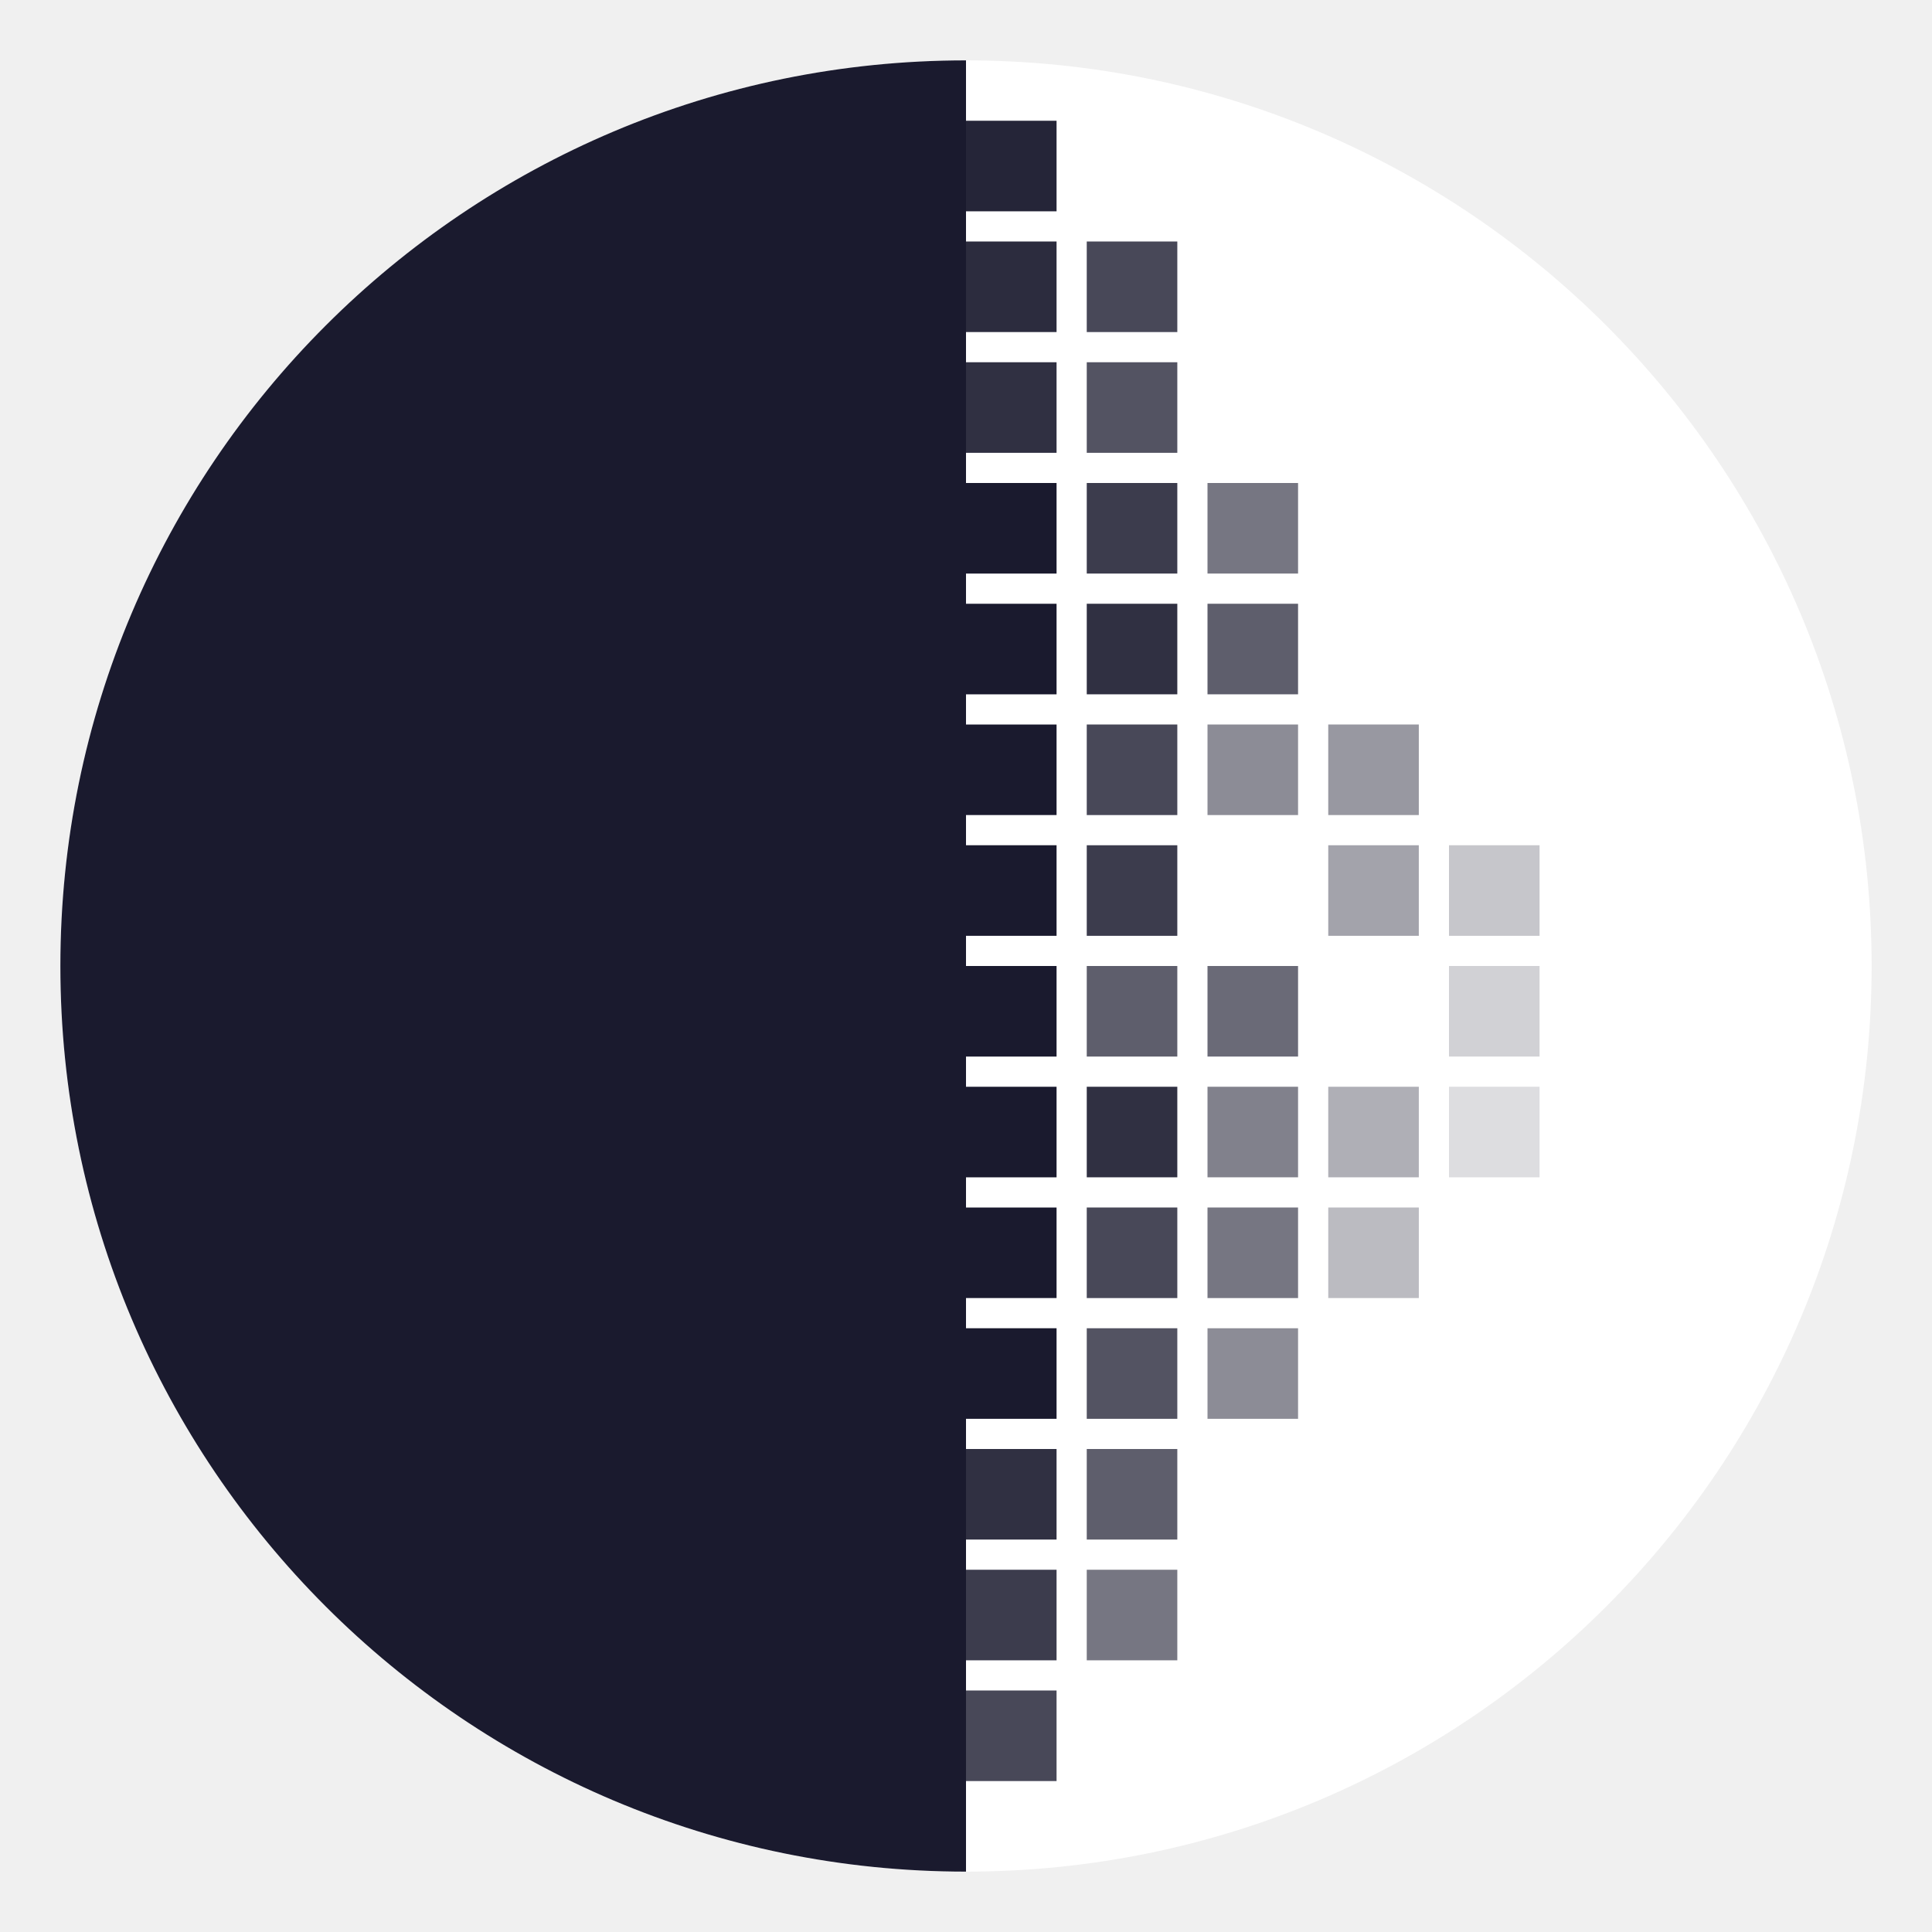
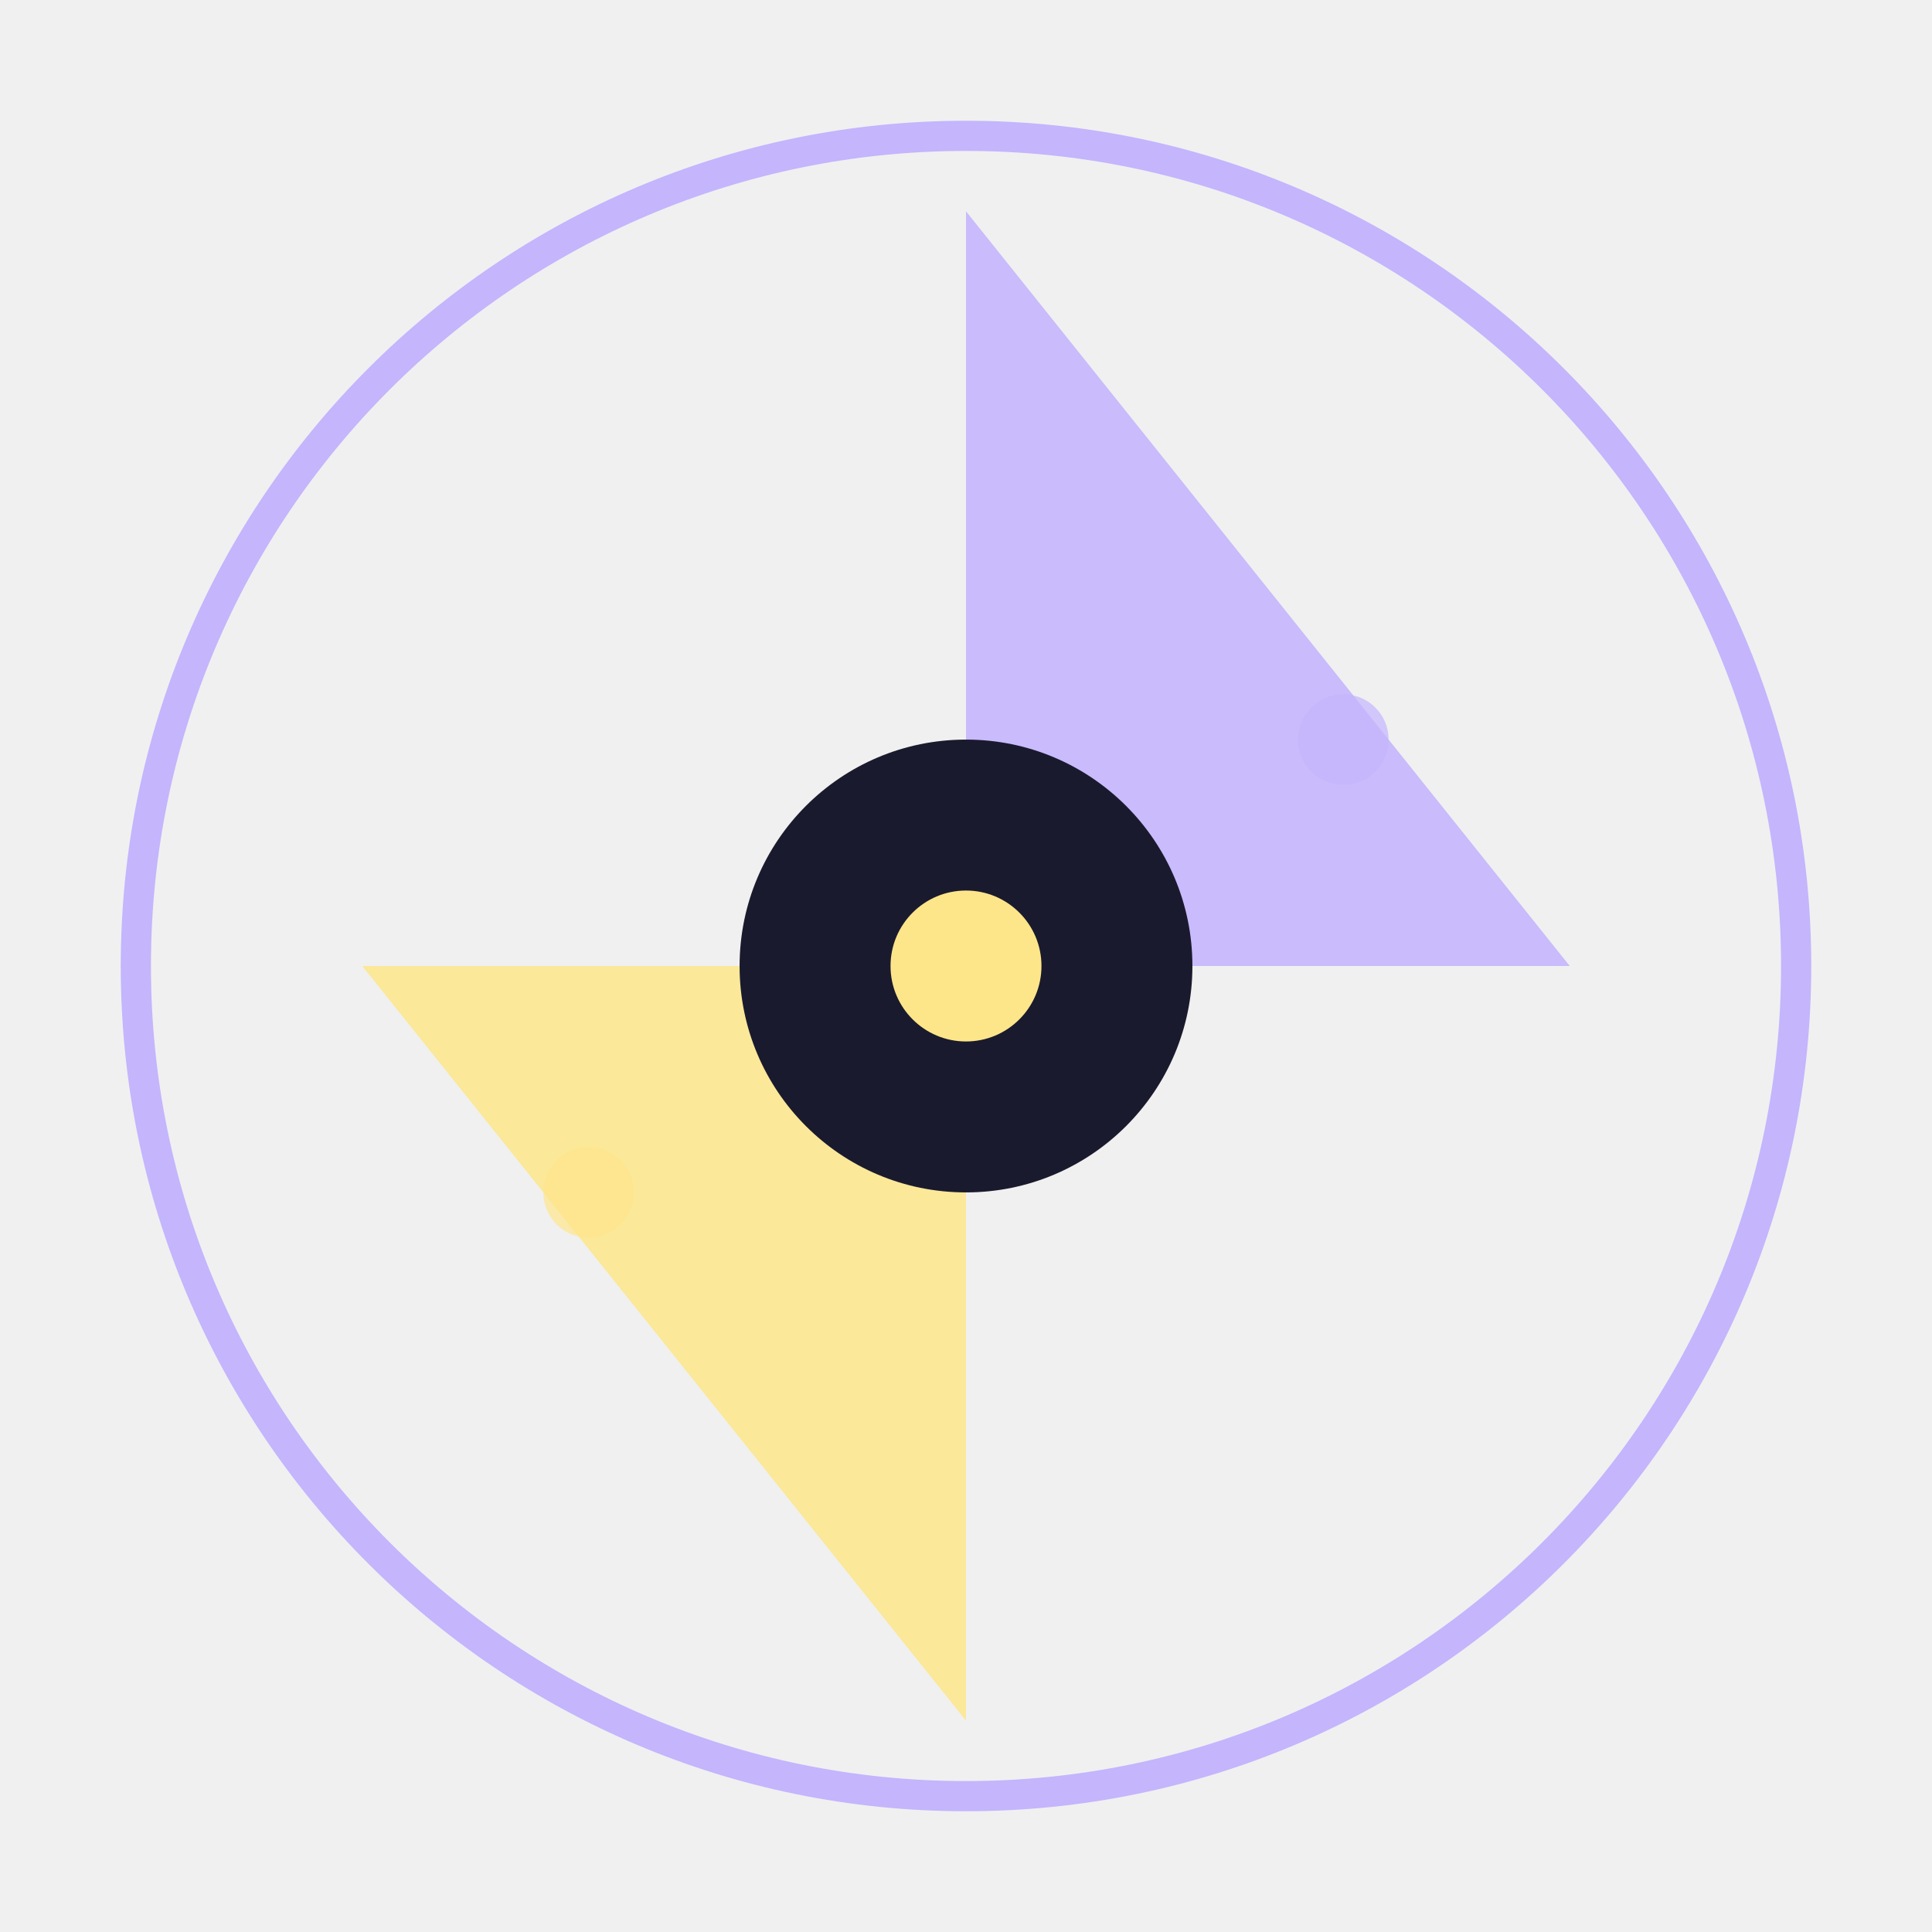
<svg xmlns="http://www.w3.org/2000/svg" width="512" height="512" viewBox="0 0 512 512">
-   <defs>
-     <clipPath id="circle">
-       <circle cx="256" cy="256" r="240" />
-     </clipPath>
-   </defs>
-   <circle cx="256" cy="256" r="240" fill="#ffffff" />
-   <g clip-path="url(#circle)">
-     <rect x="16" y="16" width="240" height="480" fill="#1a1a2e" rx="0" />
-     <rect x="256" y="32" width="24" height="24" fill="#1a1a2e" opacity="0.95" />
-     <rect x="256" y="64" width="24" height="24" fill="#1a1a2e" opacity="0.92" />
-     <rect x="256" y="96" width="24" height="24" fill="#1a1a2e" opacity="0.9" />
-     <rect x="256" y="128" width="24" height="24" fill="#1a1a2e" />
-     <rect x="256" y="160" width="24" height="24" fill="#1a1a2e" />
-     <rect x="256" y="192" width="24" height="24" fill="#1a1a2e" />
-     <rect x="256" y="224" width="24" height="24" fill="#1a1a2e" />
-     <rect x="256" y="256" width="24" height="24" fill="#1a1a2e" />
-     <rect x="256" y="288" width="24" height="24" fill="#1a1a2e" />
-     <rect x="256" y="320" width="24" height="24" fill="#1a1a2e" />
-     <rect x="256" y="352" width="24" height="24" fill="#1a1a2e" />
-     <rect x="256" y="384" width="24" height="24" fill="#1a1a2e" opacity="0.9" />
-     <rect x="256" y="416" width="24" height="24" fill="#1a1a2e" opacity="0.85" />
-     <rect x="256" y="448" width="24" height="24" fill="#1a1a2e" opacity="0.8" />
-     <rect x="288" y="64" width="24" height="24" fill="#1a1a2e" opacity="0.8" />
-     <rect x="288" y="96" width="24" height="24" fill="#1a1a2e" opacity="0.75" />
-     <rect x="288" y="128" width="24" height="24" fill="#1a1a2e" opacity="0.85" />
-     <rect x="288" y="160" width="24" height="24" fill="#1a1a2e" opacity="0.9" />
-     <rect x="288" y="192" width="24" height="24" fill="#1a1a2e" opacity="0.8" />
-     <rect x="288" y="224" width="24" height="24" fill="#1a1a2e" opacity="0.85" />
-     <rect x="288" y="256" width="24" height="24" fill="#1a1a2e" opacity="0.7" />
-     <rect x="288" y="288" width="24" height="24" fill="#1a1a2e" opacity="0.9" />
-     <rect x="288" y="320" width="24" height="24" fill="#1a1a2e" opacity="0.8" />
-     <rect x="288" y="352" width="24" height="24" fill="#1a1a2e" opacity="0.75" />
-     <rect x="288" y="384" width="24" height="24" fill="#1a1a2e" opacity="0.7" />
-     <rect x="288" y="416" width="24" height="24" fill="#1a1a2e" opacity="0.6" />
-     <rect x="320" y="128" width="24" height="24" fill="#1a1a2e" opacity="0.6" />
-     <rect x="320" y="160" width="24" height="24" fill="#1a1a2e" opacity="0.7" />
-     <rect x="320" y="192" width="24" height="24" fill="#1a1a2e" opacity="0.5" />
-     <rect x="320" y="256" width="24" height="24" fill="#1a1a2e" opacity="0.65" />
-     <rect x="320" y="288" width="24" height="24" fill="#1a1a2e" opacity="0.55" />
-     <rect x="320" y="320" width="24" height="24" fill="#1a1a2e" opacity="0.6" />
-     <rect x="320" y="352" width="24" height="24" fill="#1a1a2e" opacity="0.5" />
-     <rect x="352" y="192" width="24" height="24" fill="#1a1a2e" opacity="0.45" />
-     <rect x="352" y="224" width="24" height="24" fill="#1a1a2e" opacity="0.4" />
-     <rect x="352" y="288" width="24" height="24" fill="#1a1a2e" opacity="0.35" />
-     <rect x="352" y="320" width="24" height="24" fill="#1a1a2e" opacity="0.3" />
-     <rect x="384" y="224" width="24" height="24" fill="#1a1a2e" opacity="0.25" />
-     <rect x="384" y="256" width="24" height="24" fill="#1a1a2e" opacity="0.2" />
-     <rect x="384" y="288" width="24" height="24" fill="#1a1a2e" opacity="0.15" />
+   <g transform="translate(256, 256)">
+     <circle cx="0" cy="0" r="220" fill="none" stroke="#C4B5FD" stroke-width="8" />
+     <polygon points="0,-200 160,0 0,0" fill="#C4B5FD" opacity="0.9" />
+     <polygon points="0,200 -160,0 0,0" fill="#FDE68A" opacity="0.85" />
+     <circle cx="0" cy="0" r="60" fill="#1a1a2e" />
+     <circle cx="0" cy="0" r="20" fill="#FDE68A" />
+     <circle cx="100" cy="-60" r="12" fill="#C4B5FD" opacity="0.7" />
+     <circle cx="-100" cy="60" r="12" fill="#FDE68A" opacity="0.7" />
  </g>
</svg>
